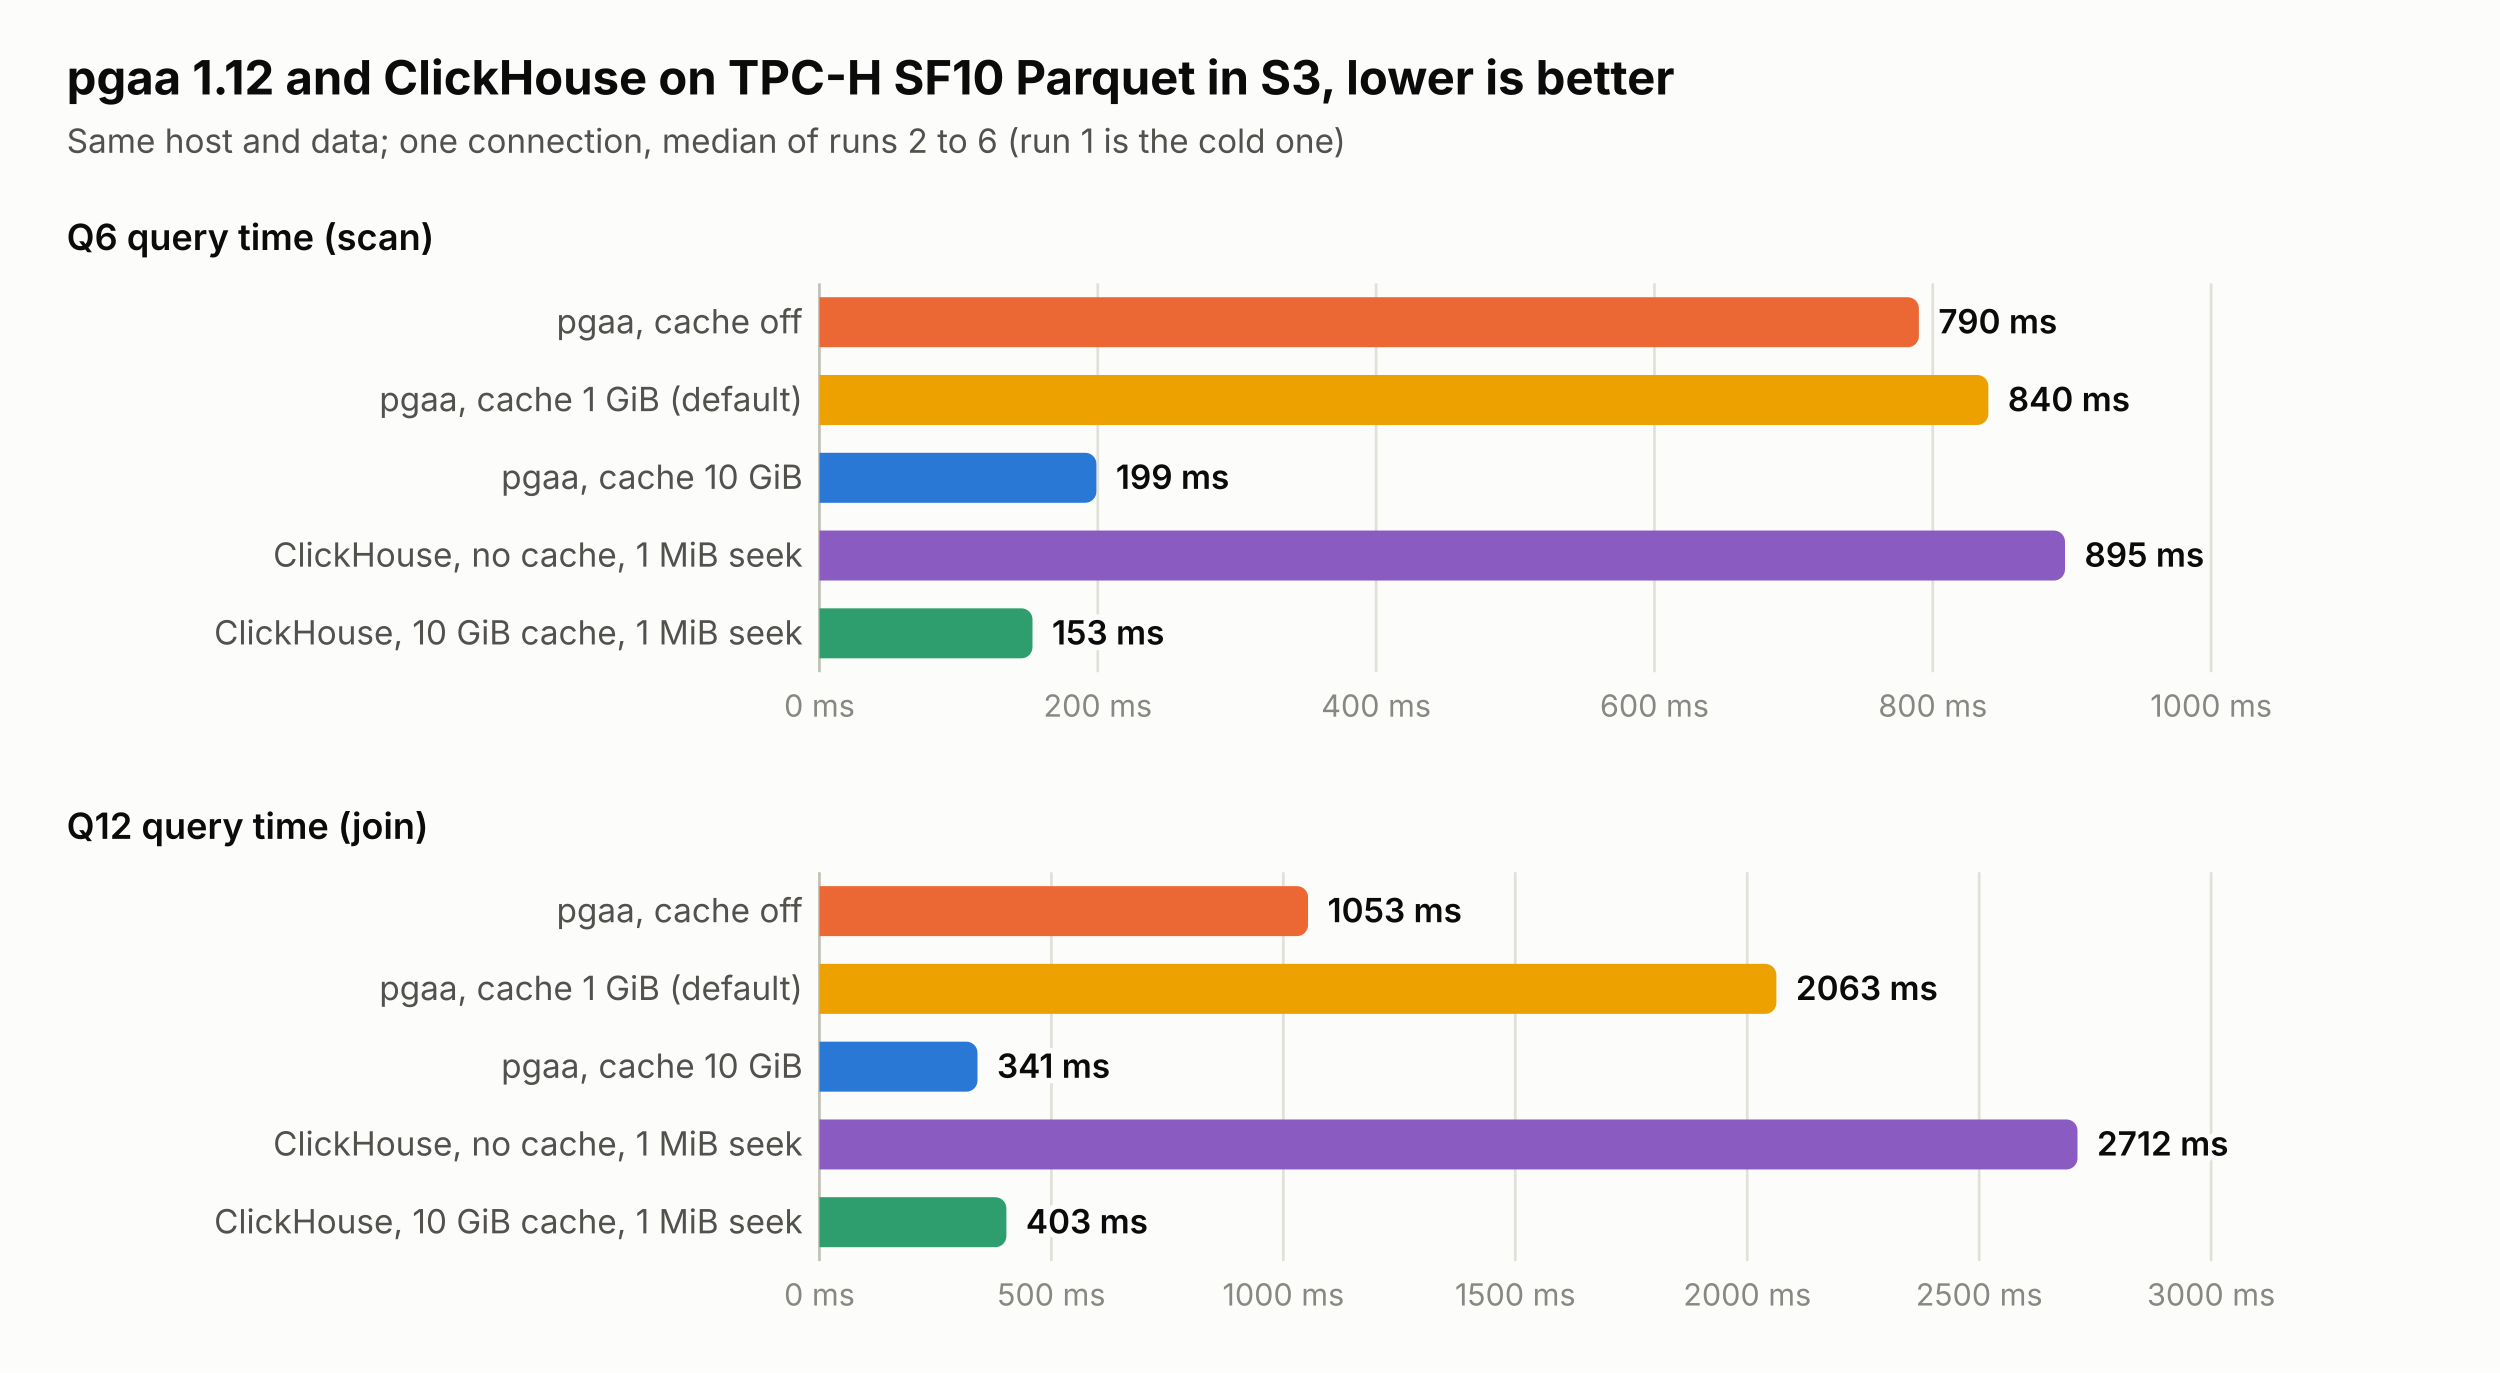
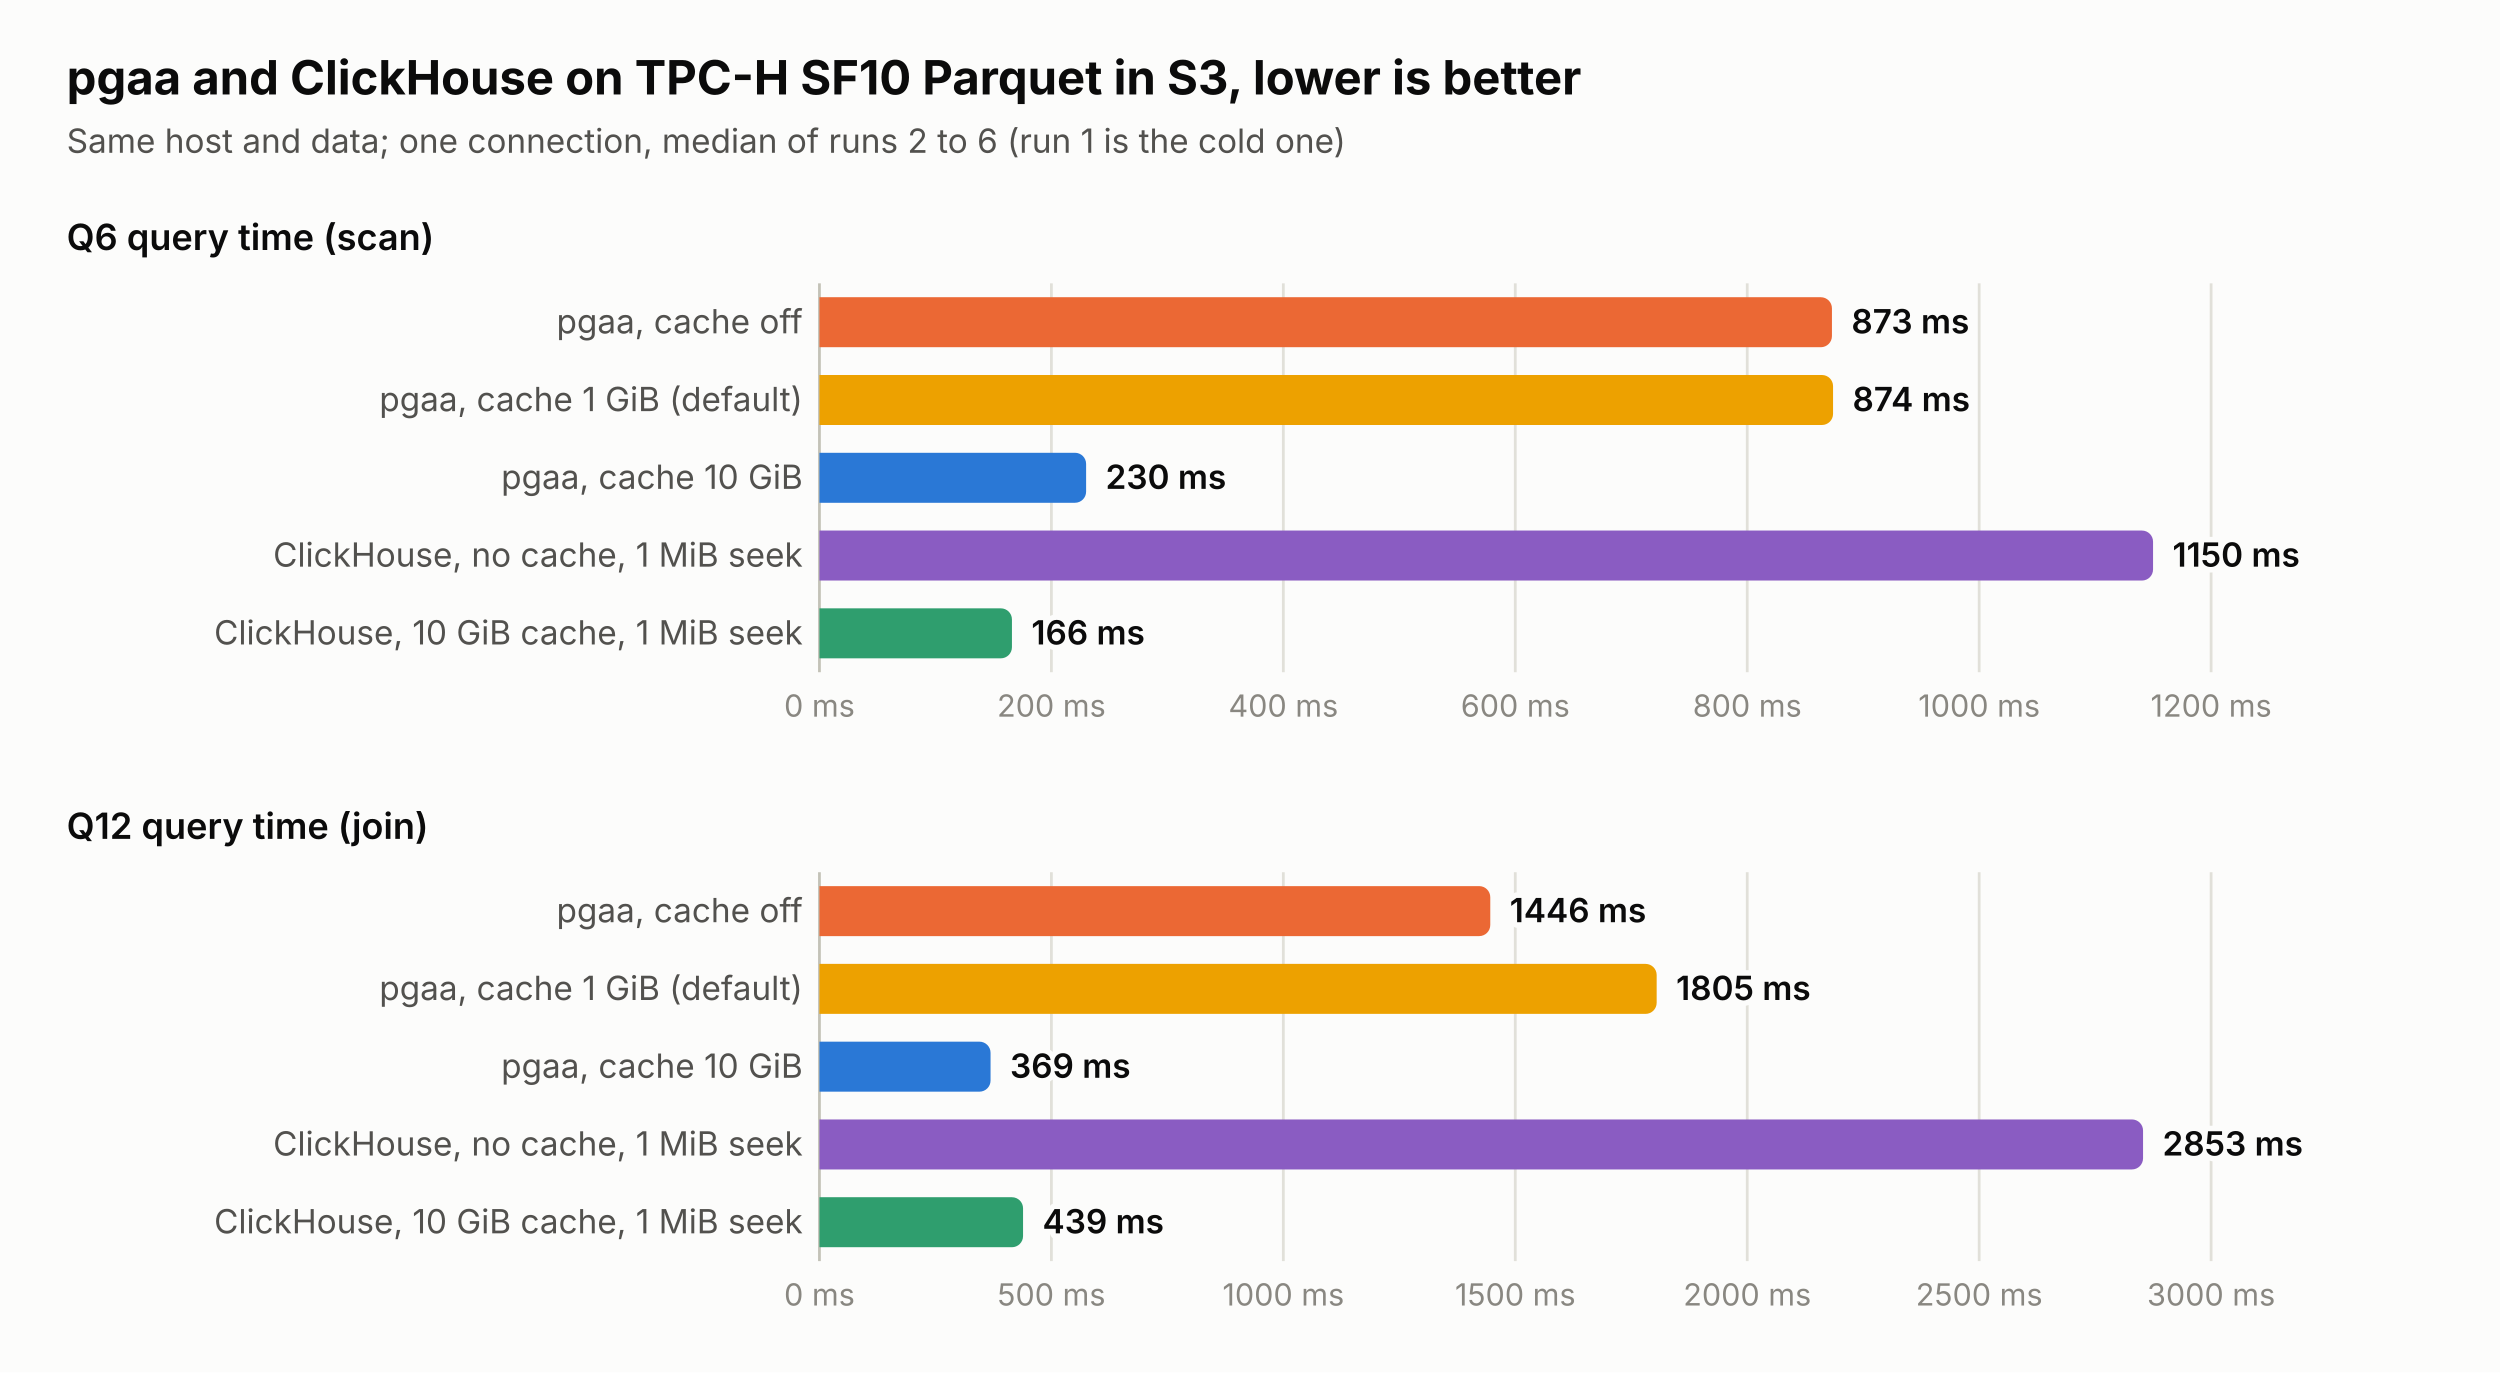
<svg xmlns="http://www.w3.org/2000/svg" viewBox="0 0 900 494" width="900" height="494" role="img" aria-labelledby="t d" font-family="system-ui, -apple-system, 'Segoe UI', sans-serif">
  <rect width="900" height="494" fill="#fcfcfb" />
-   <text x="24" y="34" font-size="17" font-weight="700" fill="#0b0b0b">pgaa 1.12 and ClickHouse on TPC-H SF10 Parquet in S3, lower is better</text>
+   <text x="24" y="34" font-size="17" font-weight="700" fill="#0b0b0b">pgaa and ClickHouse on TPC-H SF10 Parquet in S3, lower is better</text>
  <text x="24" y="55" font-size="12" fill="#52514e">Same host and data; one connection, median of runs 2 to 6 (run 1 is the cold one)</text>
  <text x="24" y="90" font-size="13" font-weight="600" fill="#0b0b0b">Q6 query time (scan)</text>
  <text x="295.0" y="258" font-size="11" text-anchor="middle" fill="#898781">0 ms</text>
-   <line x1="395.2" y1="102" x2="395.2" y2="242" stroke="#e1e0d9" stroke-width="1" />
-   <text x="395.2" y="258" font-size="11" text-anchor="middle" fill="#898781">200 ms</text>
-   <line x1="495.4" y1="102" x2="495.4" y2="242" stroke="#e1e0d9" stroke-width="1" />
-   <text x="495.4" y="258" font-size="11" text-anchor="middle" fill="#898781">400 ms</text>
-   <line x1="595.6" y1="102" x2="595.6" y2="242" stroke="#e1e0d9" stroke-width="1" />
-   <text x="595.6" y="258" font-size="11" text-anchor="middle" fill="#898781">600 ms</text>
-   <line x1="695.8" y1="102" x2="695.8" y2="242" stroke="#e1e0d9" stroke-width="1" />
-   <text x="695.8" y="258" font-size="11" text-anchor="middle" fill="#898781">800 ms</text>
+   <line x1="378.5" y1="102" x2="378.5" y2="242" stroke="#e1e0d9" stroke-width="1" />
+   <text x="378.5" y="258" font-size="11" text-anchor="middle" fill="#898781">200 ms</text>
+   <line x1="462.0" y1="102" x2="462.0" y2="242" stroke="#e1e0d9" stroke-width="1" />
+   <text x="462.0" y="258" font-size="11" text-anchor="middle" fill="#898781">400 ms</text>
+   <line x1="545.5" y1="102" x2="545.5" y2="242" stroke="#e1e0d9" stroke-width="1" />
+   <text x="545.5" y="258" font-size="11" text-anchor="middle" fill="#898781">600 ms</text>
+   <line x1="629.0" y1="102" x2="629.0" y2="242" stroke="#e1e0d9" stroke-width="1" />
+   <text x="629.0" y="258" font-size="11" text-anchor="middle" fill="#898781">800 ms</text>
+   <line x1="712.5" y1="102" x2="712.5" y2="242" stroke="#e1e0d9" stroke-width="1" />
+   <text x="712.5" y="258" font-size="11" text-anchor="middle" fill="#898781">1000 ms</text>
  <line x1="796.0" y1="102" x2="796.0" y2="242" stroke="#e1e0d9" stroke-width="1" />
-   <text x="796.0" y="258" font-size="11" text-anchor="middle" fill="#898781">1000 ms</text>
+   <text x="796.0" y="258" font-size="11" text-anchor="middle" fill="#898781">1200 ms</text>
  <line x1="295.0" y1="102" x2="295.0" y2="242" stroke="#c3c2b7" stroke-width="1" />
-   <path d="M295.0,107.0 h391.8 a4.0,4.0 0 0 1 4.0,4.0 v10.0 a4.0,4.0 0 0 1 -4.0,4.0 h-391.8 z" fill="#eb6834" />
+   <path d="M295.0,107.0 h360.5 a4.0,4.0 0 0 1 4.0,4.0 v10.0 a4.0,4.0 0 0 1 -4.0,4.0 h-360.5 z" fill="#eb6834" />
  <text x="289" y="120.0" font-size="12" text-anchor="end" fill="#52514e">pgaa, cache off</text>
-   <text x="697.8" y="120.0" font-size="12" font-weight="600" fill="#0b0b0b" stroke="#fcfcfb" stroke-width="4" stroke-linejoin="round" paint-order="stroke">790 ms</text>
-   <path d="M295.0,135.0 h416.8 a4.0,4.0 0 0 1 4.0,4.0 v10.0 a4.0,4.0 0 0 1 -4.0,4.0 h-416.8 z" fill="#eda100" />
+   <text x="666.5" y="120.0" font-size="12" font-weight="600" fill="#0b0b0b" stroke="#fcfcfb" stroke-width="4" stroke-linejoin="round" paint-order="stroke">873 ms</text>
+   <path d="M295.0,135.0 h360.9 a4.0,4.0 0 0 1 4.0,4.0 v10.0 a4.0,4.0 0 0 1 -4.0,4.0 h-360.9 z" fill="#eda100" />
  <text x="289" y="148.0" font-size="12" text-anchor="end" fill="#52514e">pgaa, cache 1 GiB (default)</text>
-   <text x="722.8" y="148.0" font-size="12" font-weight="600" fill="#0b0b0b" stroke="#fcfcfb" stroke-width="4" stroke-linejoin="round" paint-order="stroke">840 ms</text>
-   <path d="M295.0,163.0 h95.7 a4.0,4.0 0 0 1 4.0,4.0 v10.0 a4.0,4.0 0 0 1 -4.0,4.0 h-95.7 z" fill="#2a78d6" />
+   <text x="666.9" y="148.0" font-size="12" font-weight="600" fill="#0b0b0b" stroke="#fcfcfb" stroke-width="4" stroke-linejoin="round" paint-order="stroke">874 ms</text>
+   <path d="M295.0,163.0 h92.0 a4.0,4.0 0 0 1 4.0,4.0 v10.0 a4.0,4.0 0 0 1 -4.0,4.0 h-92.0 z" fill="#2a78d6" />
  <text x="289" y="176.0" font-size="12" text-anchor="end" fill="#52514e">pgaa, cache 10 GiB</text>
-   <text x="401.7" y="176.0" font-size="12" font-weight="600" fill="#0b0b0b" stroke="#fcfcfb" stroke-width="4" stroke-linejoin="round" paint-order="stroke">199 ms</text>
-   <path d="M295.0,191.0 h444.4 a4.0,4.0 0 0 1 4.0,4.0 v10.0 a4.0,4.0 0 0 1 -4.0,4.0 h-444.4 z" fill="#8a5cc2" />
+   <text x="398.0" y="176.0" font-size="12" font-weight="600" fill="#0b0b0b" stroke="#fcfcfb" stroke-width="4" stroke-linejoin="round" paint-order="stroke">230 ms</text>
+   <path d="M295.0,191.0 h476.1 a4.0,4.0 0 0 1 4.0,4.0 v10.0 a4.0,4.0 0 0 1 -4.0,4.0 h-476.1 z" fill="#8a5cc2" />
  <text x="289" y="204.0" font-size="12" text-anchor="end" fill="#52514e">ClickHouse, no cache, 1 MiB seek</text>
-   <text x="750.4" y="204.0" font-size="12" font-weight="600" fill="#0b0b0b" stroke="#fcfcfb" stroke-width="4" stroke-linejoin="round" paint-order="stroke">895 ms</text>
-   <path d="M295.0,219.0 h72.7 a4.0,4.0 0 0 1 4.0,4.0 v10.0 a4.0,4.0 0 0 1 -4.0,4.0 h-72.7 z" fill="#2f9e6e" />
+   <text x="782.1" y="204.0" font-size="12" font-weight="600" fill="#0b0b0b" stroke="#fcfcfb" stroke-width="4" stroke-linejoin="round" paint-order="stroke">1150 ms</text>
+   <path d="M295.0,219.0 h65.3 a4.0,4.0 0 0 1 4.0,4.0 v10.0 a4.0,4.0 0 0 1 -4.0,4.0 h-65.3 z" fill="#2f9e6e" />
  <text x="289" y="232.0" font-size="12" text-anchor="end" fill="#52514e">ClickHouse, 10 GiB cache, 1 MiB seek</text>
-   <text x="378.7" y="232.0" font-size="12" font-weight="600" fill="#0b0b0b" stroke="#fcfcfb" stroke-width="4" stroke-linejoin="round" paint-order="stroke">153 ms</text>
+   <text x="371.3" y="232.0" font-size="12" font-weight="600" fill="#0b0b0b" stroke="#fcfcfb" stroke-width="4" stroke-linejoin="round" paint-order="stroke">166 ms</text>
  <text x="24" y="302" font-size="13" font-weight="600" fill="#0b0b0b">Q12 query time (join)</text>
  <text x="295.0" y="470" font-size="11" text-anchor="middle" fill="#898781">0 ms</text>
  <line x1="378.5" y1="314" x2="378.5" y2="454" stroke="#e1e0d9" stroke-width="1" />
  <text x="378.5" y="470" font-size="11" text-anchor="middle" fill="#898781">500 ms</text>
  <line x1="462.0" y1="314" x2="462.0" y2="454" stroke="#e1e0d9" stroke-width="1" />
  <text x="462.0" y="470" font-size="11" text-anchor="middle" fill="#898781">1000 ms</text>
  <line x1="545.5" y1="314" x2="545.5" y2="454" stroke="#e1e0d9" stroke-width="1" />
  <text x="545.5" y="470" font-size="11" text-anchor="middle" fill="#898781">1500 ms</text>
  <line x1="629.0" y1="314" x2="629.0" y2="454" stroke="#e1e0d9" stroke-width="1" />
  <text x="629.0" y="470" font-size="11" text-anchor="middle" fill="#898781">2000 ms</text>
  <line x1="712.5" y1="314" x2="712.5" y2="454" stroke="#e1e0d9" stroke-width="1" />
  <text x="712.5" y="470" font-size="11" text-anchor="middle" fill="#898781">2500 ms</text>
  <line x1="796.0" y1="314" x2="796.0" y2="454" stroke="#e1e0d9" stroke-width="1" />
  <text x="796.0" y="470" font-size="11" text-anchor="middle" fill="#898781">3000 ms</text>
  <line x1="295.0" y1="314" x2="295.0" y2="454" stroke="#c3c2b7" stroke-width="1" />
-   <path d="M295.0,319.0 h171.9 a4.0,4.0 0 0 1 4.0,4.0 v10.0 a4.0,4.0 0 0 1 -4.0,4.0 h-171.9 z" fill="#eb6834" />
+   <path d="M295.0,319.0 h237.5 a4.0,4.0 0 0 1 4.0,4.0 v10.0 a4.0,4.0 0 0 1 -4.0,4.0 h-237.5 z" fill="#eb6834" />
  <text x="289" y="332.0" font-size="12" text-anchor="end" fill="#52514e">pgaa, cache off</text>
-   <text x="477.9" y="332.0" font-size="12" font-weight="600" fill="#0b0b0b" stroke="#fcfcfb" stroke-width="4" stroke-linejoin="round" paint-order="stroke">1053 ms</text>
-   <path d="M295.0,347.0 h340.5 a4.0,4.0 0 0 1 4.0,4.0 v10.0 a4.0,4.0 0 0 1 -4.0,4.0 h-340.5 z" fill="#eda100" />
+   <text x="543.5" y="332.0" font-size="12" font-weight="600" fill="#0b0b0b" stroke="#fcfcfb" stroke-width="4" stroke-linejoin="round" paint-order="stroke">1446 ms</text>
+   <path d="M295.0,347.0 h297.4 a4.0,4.0 0 0 1 4.0,4.0 v10.0 a4.0,4.0 0 0 1 -4.0,4.0 h-297.4 z" fill="#eda100" />
  <text x="289" y="360.0" font-size="12" text-anchor="end" fill="#52514e">pgaa, cache 1 GiB (default)</text>
-   <text x="646.5" y="360.0" font-size="12" font-weight="600" fill="#0b0b0b" stroke="#fcfcfb" stroke-width="4" stroke-linejoin="round" paint-order="stroke">2063 ms</text>
-   <path d="M295.0,375.0 h52.9 a4.0,4.0 0 0 1 4.0,4.0 v10.0 a4.0,4.0 0 0 1 -4.0,4.0 h-52.9 z" fill="#2a78d6" />
+   <text x="603.4" y="360.0" font-size="12" font-weight="600" fill="#0b0b0b" stroke="#fcfcfb" stroke-width="4" stroke-linejoin="round" paint-order="stroke">1805 ms</text>
+   <path d="M295.0,375.0 h57.6 a4.0,4.0 0 0 1 4.0,4.0 v10.0 a4.0,4.0 0 0 1 -4.0,4.0 h-57.6 z" fill="#2a78d6" />
  <text x="289" y="388.0" font-size="12" text-anchor="end" fill="#52514e">pgaa, cache 10 GiB</text>
-   <text x="358.9" y="388.0" font-size="12" font-weight="600" fill="#0b0b0b" stroke="#fcfcfb" stroke-width="4" stroke-linejoin="round" paint-order="stroke">341 ms</text>
-   <path d="M295.0,403.0 h448.9 a4.0,4.0 0 0 1 4.0,4.0 v10.0 a4.0,4.0 0 0 1 -4.0,4.0 h-448.9 z" fill="#8a5cc2" />
+   <text x="363.6" y="388.0" font-size="12" font-weight="600" fill="#0b0b0b" stroke="#fcfcfb" stroke-width="4" stroke-linejoin="round" paint-order="stroke">369 ms</text>
+   <path d="M295.0,403.0 h472.5 a4.0,4.0 0 0 1 4.0,4.0 v10.0 a4.0,4.0 0 0 1 -4.0,4.0 h-472.5 z" fill="#8a5cc2" />
  <text x="289" y="416.0" font-size="12" text-anchor="end" fill="#52514e">ClickHouse, no cache, 1 MiB seek</text>
-   <text x="754.9" y="416.0" font-size="12" font-weight="600" fill="#0b0b0b" stroke="#fcfcfb" stroke-width="4" stroke-linejoin="round" paint-order="stroke">2712 ms</text>
-   <path d="M295.0,431.0 h63.3 a4.0,4.0 0 0 1 4.0,4.0 v10.0 a4.0,4.0 0 0 1 -4.0,4.0 h-63.3 z" fill="#2f9e6e" />
+   <text x="778.5" y="416.0" font-size="12" font-weight="600" fill="#0b0b0b" stroke="#fcfcfb" stroke-width="4" stroke-linejoin="round" paint-order="stroke">2853 ms</text>
+   <path d="M295.0,431.0 h69.3 a4.0,4.0 0 0 1 4.0,4.0 v10.0 a4.0,4.0 0 0 1 -4.0,4.0 h-69.3 z" fill="#2f9e6e" />
  <text x="289" y="444.0" font-size="12" text-anchor="end" fill="#52514e">ClickHouse, 10 GiB cache, 1 MiB seek</text>
-   <text x="369.3" y="444.0" font-size="12" font-weight="600" fill="#0b0b0b" stroke="#fcfcfb" stroke-width="4" stroke-linejoin="round" paint-order="stroke">403 ms</text>
+   <text x="375.3" y="444.0" font-size="12" font-weight="600" fill="#0b0b0b" stroke="#fcfcfb" stroke-width="4" stroke-linejoin="round" paint-order="stroke">439 ms</text>
</svg>
